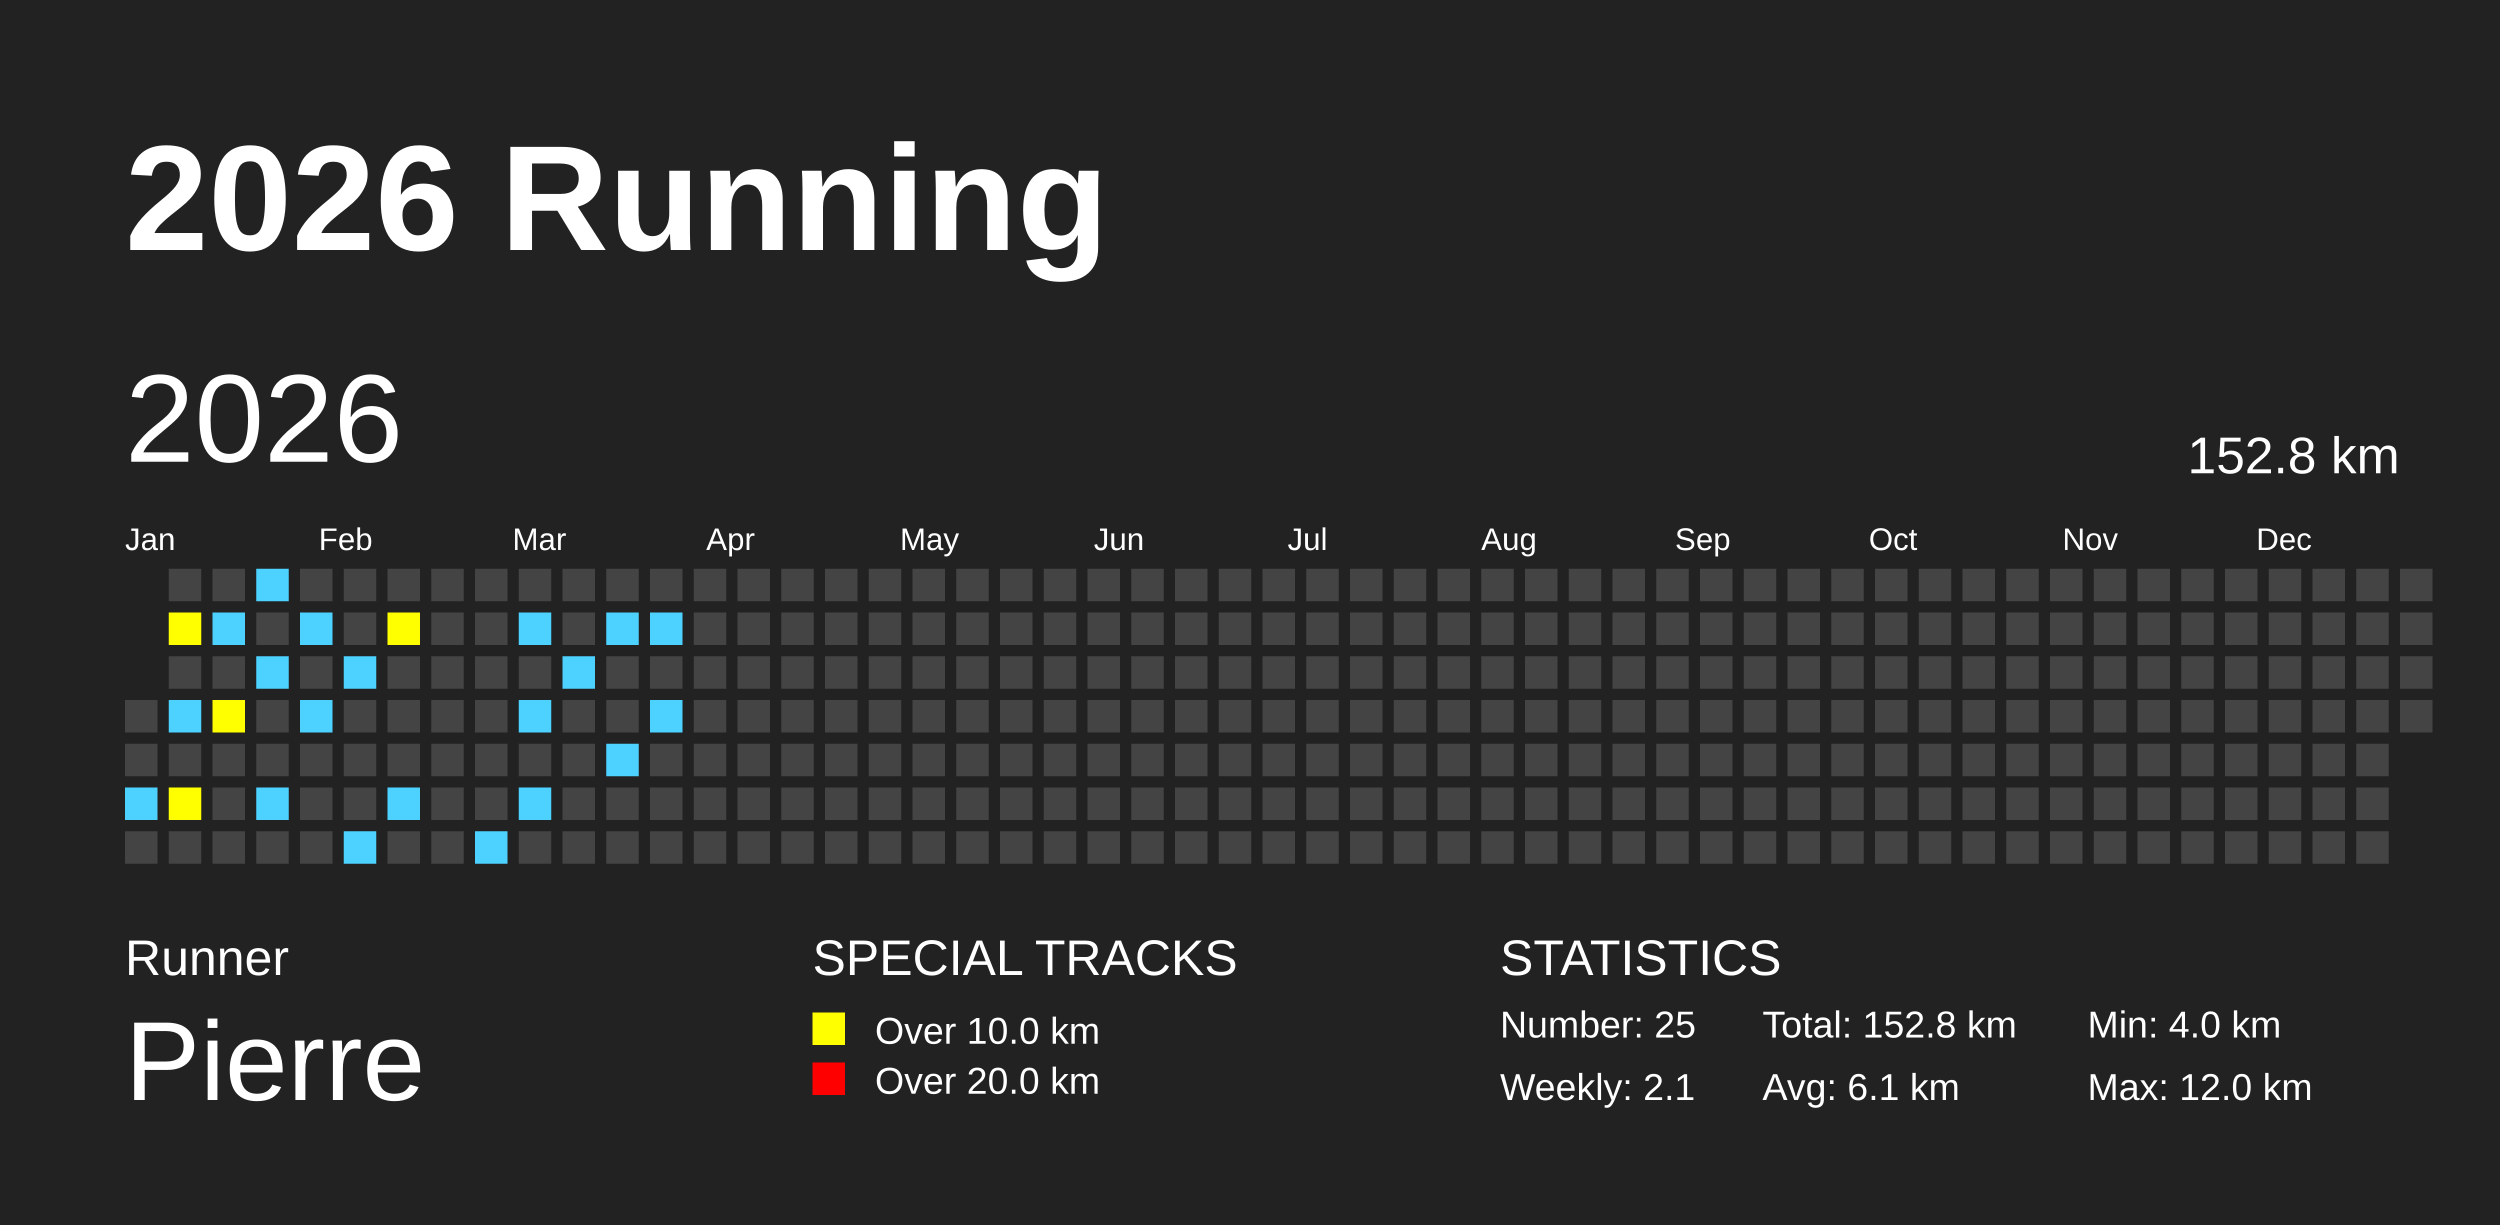
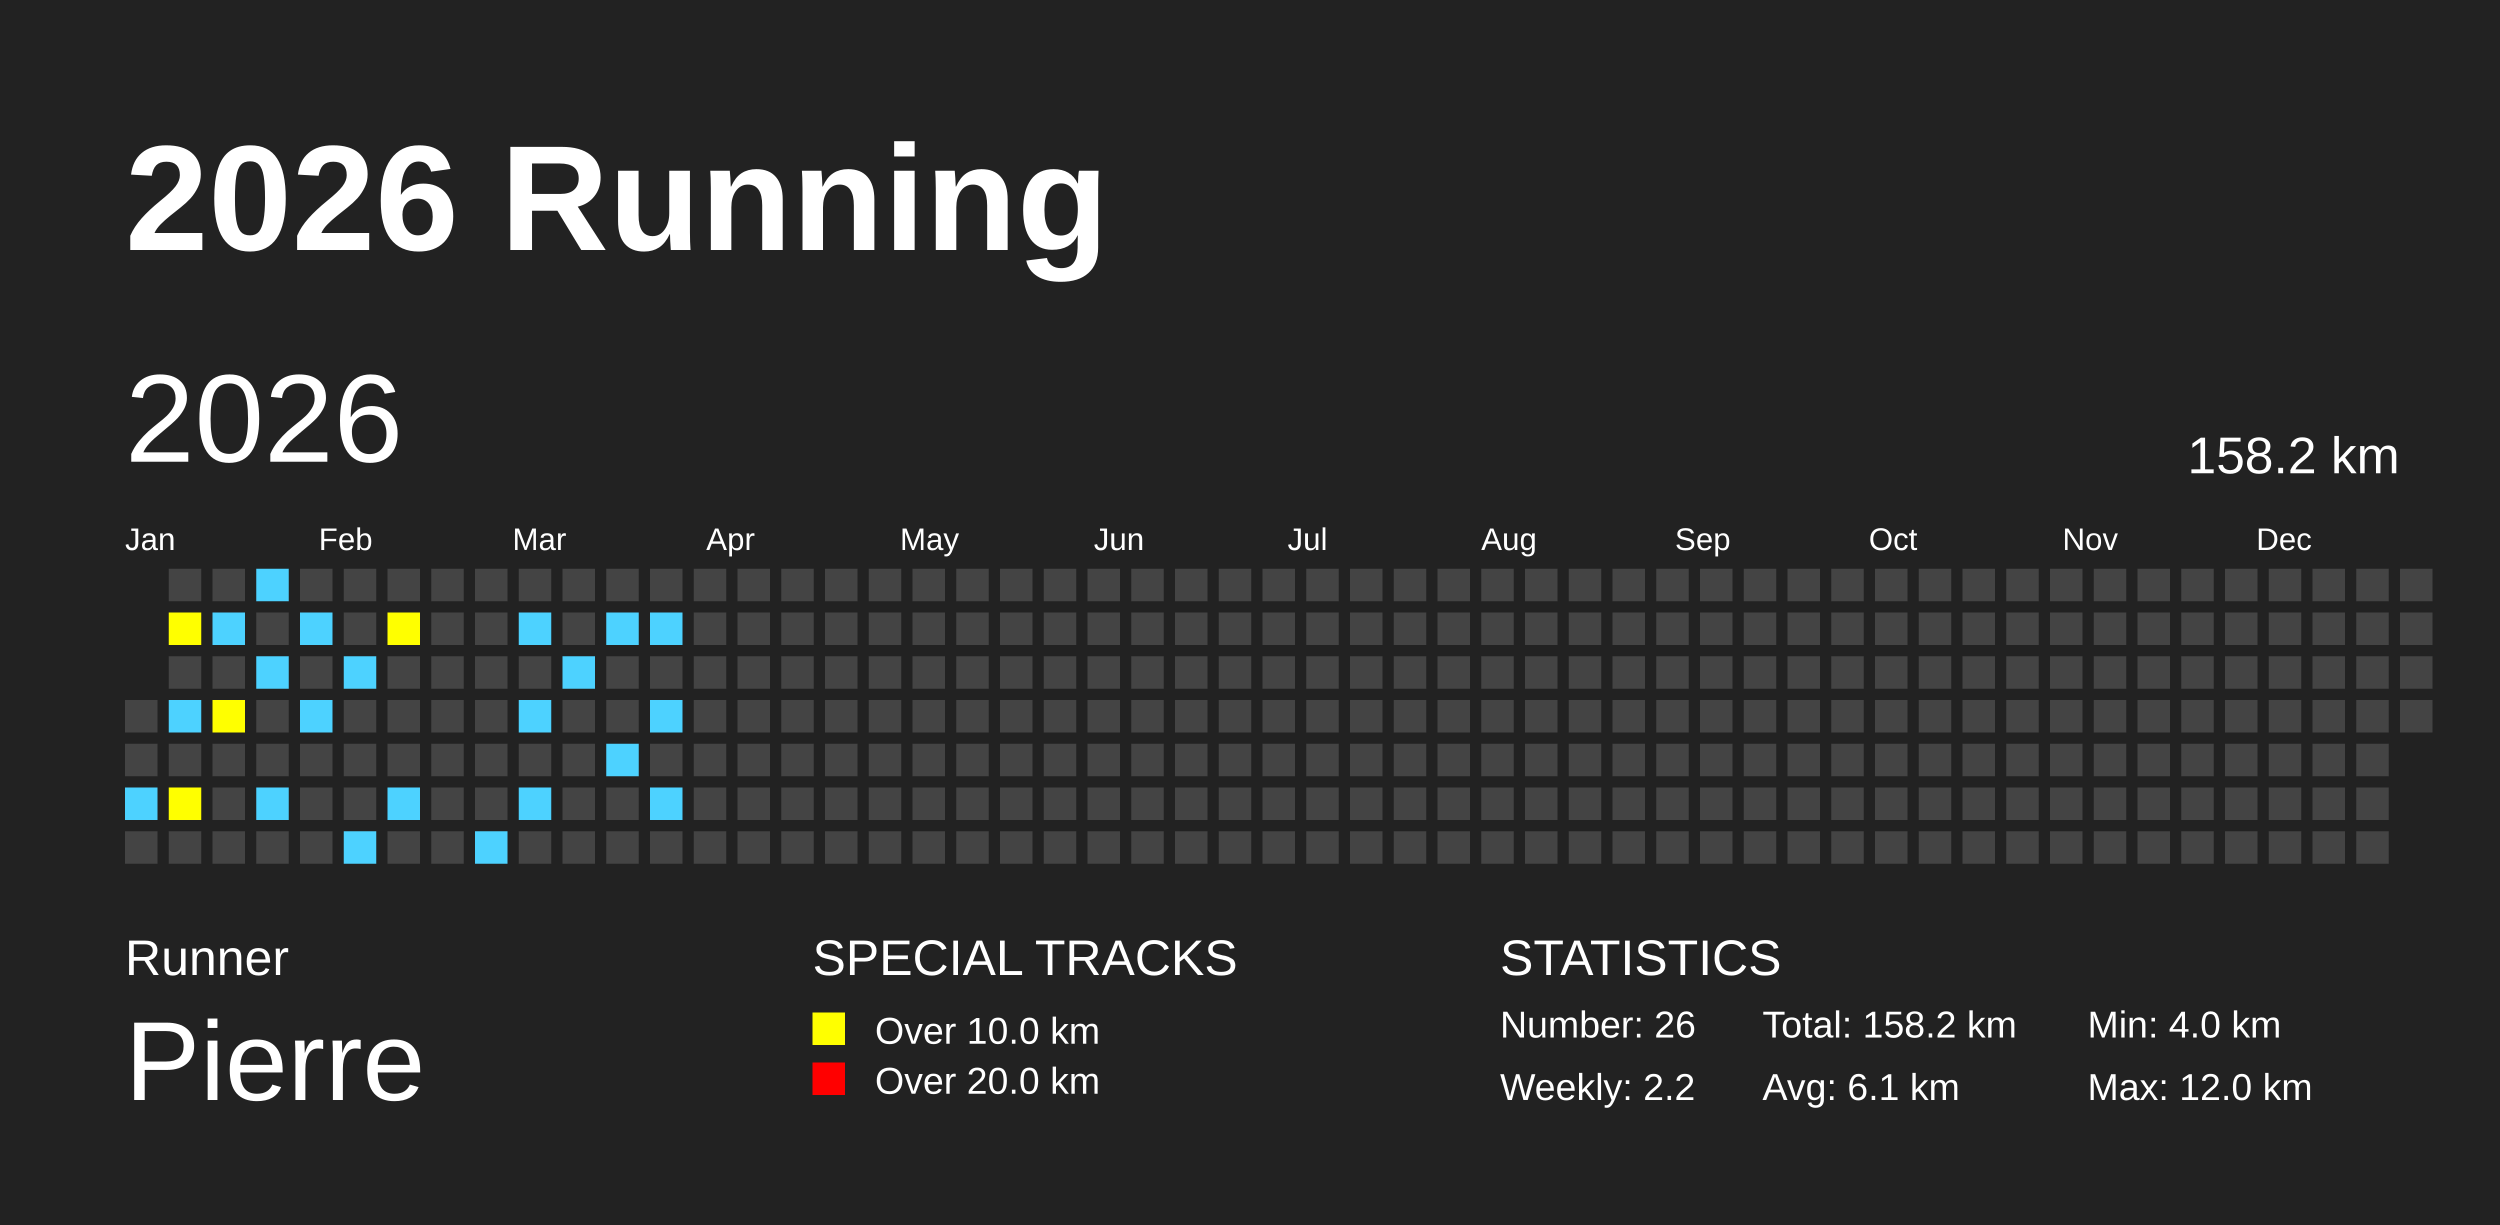
<svg xmlns="http://www.w3.org/2000/svg" baseProfile="full" height="98mm" version="1.1" viewBox="0,0,200,98" width="200mm">
  <defs />
  <rect fill="#222222" height="98" width="200" x="0" y="0" />
  <text fill="#FFFFFF" style="font-size:12px; font-family:Arial; font-weight:bold;" x="10" y="20">2026 Running</text>
  <text fill="#FFFFFF" style="font-size:4px; font-family:Arial" x="10" y="78">Runner</text>
  <text fill="#FFFFFF" style="font-size:9px; font-family:Arial" x="10" y="88">Pierre</text>
  <text fill="#FFFFFF" style="font-size:4px; font-family:Arial" x="65" y="78">SPECIAL TRACKS</text>
  <rect fill="yellow" height="2.6" width="2.6" x="65" y="81" />
  <text fill="#FFFFFF" style="font-size:3px; font-family:Arial" x="70" y="83.5">Over 10.0 km</text>
  <rect fill="red" height="2.6" width="2.6" x="65" y="85" />
  <text fill="#FFFFFF" style="font-size:3px; font-family:Arial" x="70" y="87.5">Over 20.0 km</text>
  <text fill="#FFFFFF" style="font-size:4px; font-family:Arial" x="120" y="78">STATISTICS</text>
-   <text fill="#FFFFFF" style="font-size:3px; font-family:Arial" x="120" y="83">Number: 25</text>
-   <text fill="#FFFFFF" style="font-size:3px; font-family:Arial" x="120" y="88">Weekly: 2.1</text>
-   <text fill="#FFFFFF" style="font-size:3px; font-family:Arial" x="141" y="83">Total: 152.8 km</text>
+   <text fill="#FFFFFF" style="font-size:3px; font-family:Arial" x="120" y="83">Number: 26</text>
+   <text fill="#FFFFFF" style="font-size:3px; font-family:Arial" x="120" y="88">Weekly: 2.2</text>
+   <text fill="#FFFFFF" style="font-size:3px; font-family:Arial" x="141" y="83">Total: 158.2 km</text>
  <text fill="#FFFFFF" style="font-size:3px; font-family:Arial" x="141" y="88">Avg: 6.1 km</text>
  <text fill="#FFFFFF" style="font-size:3px; font-family:Arial" x="167" y="83">Min: 4.0 km</text>
  <text fill="#FFFFFF" style="font-size:3px; font-family:Arial" x="167" y="88">Max: 12.0 km</text>
  <text dominant-baseline="hanging" fill="#FFFFFF" style="font-size:10.0px; font-family:Arial;" x="10" y="30">2026</text>
-   <text dominant-baseline="hanging" fill="#FFFFFF" style="font-size:4.125px; font-family:Arial;" x="175" y="35">152.8 km</text>
+   <text dominant-baseline="hanging" fill="#FFFFFF" style="font-size:4.125px; font-family:Arial;" x="175" y="35">158.2 km</text>
  <text fill="#FFFFFF" style="font-size:2.5px; font-family:Arial" x="10.0" y="44">Jan</text>
  <text fill="#FFFFFF" style="font-size:2.5px; font-family:Arial" x="25.5" y="44">Feb</text>
  <text fill="#FFFFFF" style="font-size:2.5px; font-family:Arial" x="41.0" y="44">Mar</text>
  <text fill="#FFFFFF" style="font-size:2.5px; font-family:Arial" x="56.5" y="44">Apr</text>
  <text fill="#FFFFFF" style="font-size:2.5px; font-family:Arial" x="72.0" y="44">May</text>
  <text fill="#FFFFFF" style="font-size:2.5px; font-family:Arial" x="87.5" y="44">Jun</text>
  <text fill="#FFFFFF" style="font-size:2.5px; font-family:Arial" x="103.0" y="44">Jul</text>
  <text fill="#FFFFFF" style="font-size:2.5px; font-family:Arial" x="118.5" y="44">Aug</text>
  <text fill="#FFFFFF" style="font-size:2.5px; font-family:Arial" x="134.0" y="44">Sep</text>
  <text fill="#FFFFFF" style="font-size:2.5px; font-family:Arial" x="149.5" y="44">Oct</text>
  <text fill="#FFFFFF" style="font-size:2.5px; font-family:Arial" x="165.0" y="44">Nov</text>
  <text fill="#FFFFFF" style="font-size:2.5px; font-family:Arial" x="180.5" y="44">Dec</text>
  <rect fill="#444444" height="2.6" width="2.6" x="10.0" y="56.0" />
  <rect fill="#444444" height="2.6" width="2.6" x="10.0" y="59.5" />
  <rect fill="#4DD2FF" height="2.6" width="2.6" x="10.0" y="63.0" />
  <rect fill="#444444" height="2.6" width="2.6" x="10.0" y="66.5" />
  <rect fill="#444444" height="2.6" width="2.6" x="13.5" y="45.5" />
  <rect fill="yellow" height="2.6" width="2.6" x="13.5" y="49.0" />
  <rect fill="#444444" height="2.6" width="2.6" x="13.5" y="52.5" />
  <rect fill="#4DD2FF" height="2.6" width="2.6" x="13.5" y="56.0" />
  <rect fill="#444444" height="2.6" width="2.6" x="13.5" y="59.5" />
  <rect fill="yellow" height="2.6" width="2.6" x="13.5" y="63.0" />
  <rect fill="#444444" height="2.6" width="2.6" x="13.5" y="66.5" />
  <rect fill="#444444" height="2.6" width="2.6" x="17.0" y="45.5" />
  <rect fill="#4DD2FF" height="2.6" width="2.6" x="17.0" y="49.0" />
  <rect fill="#444444" height="2.6" width="2.6" x="17.0" y="52.5" />
  <rect fill="yellow" height="2.6" width="2.6" x="17.0" y="56.0" />
  <rect fill="#444444" height="2.6" width="2.6" x="17.0" y="59.5" />
  <rect fill="#444444" height="2.6" width="2.6" x="17.0" y="63.0" />
  <rect fill="#444444" height="2.6" width="2.6" x="17.0" y="66.5" />
  <rect fill="#4DD2FF" height="2.6" width="2.6" x="20.5" y="45.5" />
  <rect fill="#444444" height="2.6" width="2.6" x="20.5" y="49.0" />
  <rect fill="#4DD2FF" height="2.6" width="2.6" x="20.5" y="52.5" />
  <rect fill="#444444" height="2.6" width="2.6" x="20.5" y="56.0" />
  <rect fill="#444444" height="2.6" width="2.6" x="20.5" y="59.5" />
  <rect fill="#4DD2FF" height="2.6" width="2.6" x="20.5" y="63.0" />
  <rect fill="#444444" height="2.6" width="2.6" x="20.5" y="66.5" />
  <rect fill="#444444" height="2.6" width="2.6" x="24.0" y="45.5" />
  <rect fill="#4DD2FF" height="2.6" width="2.6" x="24.0" y="49.0" />
  <rect fill="#444444" height="2.6" width="2.6" x="24.0" y="52.5" />
  <rect fill="#4DD2FF" height="2.6" width="2.6" x="24.0" y="56.0" />
  <rect fill="#444444" height="2.6" width="2.6" x="24.0" y="59.5" />
  <rect fill="#444444" height="2.6" width="2.6" x="24.0" y="63.0" />
  <rect fill="#444444" height="2.6" width="2.6" x="24.0" y="66.5" />
  <rect fill="#444444" height="2.6" width="2.6" x="27.5" y="45.5" />
  <rect fill="#444444" height="2.6" width="2.6" x="27.5" y="49.0" />
  <rect fill="#4DD2FF" height="2.6" width="2.6" x="27.5" y="52.5" />
  <rect fill="#444444" height="2.6" width="2.6" x="27.5" y="56.0" />
  <rect fill="#444444" height="2.6" width="2.6" x="27.5" y="59.5" />
  <rect fill="#444444" height="2.6" width="2.6" x="27.5" y="63.0" />
  <rect fill="#4DD2FF" height="2.6" width="2.6" x="27.5" y="66.5" />
  <rect fill="#444444" height="2.6" width="2.6" x="31.0" y="45.5" />
  <rect fill="yellow" height="2.6" width="2.6" x="31.0" y="49.0" />
  <rect fill="#444444" height="2.6" width="2.6" x="31.0" y="52.5" />
  <rect fill="#444444" height="2.6" width="2.6" x="31.0" y="56.0" />
  <rect fill="#444444" height="2.6" width="2.6" x="31.0" y="59.5" />
  <rect fill="#4DD2FF" height="2.6" width="2.6" x="31.0" y="63.0" />
  <rect fill="#444444" height="2.6" width="2.6" x="31.0" y="66.5" />
  <rect fill="#444444" height="2.6" width="2.6" x="34.5" y="45.5" />
  <rect fill="#444444" height="2.6" width="2.6" x="34.5" y="49.0" />
  <rect fill="#444444" height="2.6" width="2.6" x="34.5" y="52.5" />
  <rect fill="#444444" height="2.6" width="2.6" x="34.5" y="56.0" />
  <rect fill="#444444" height="2.6" width="2.6" x="34.5" y="59.5" />
  <rect fill="#444444" height="2.6" width="2.6" x="34.5" y="63.0" />
  <rect fill="#444444" height="2.6" width="2.6" x="34.5" y="66.5" />
  <rect fill="#444444" height="2.6" width="2.6" x="38.0" y="45.5" />
  <rect fill="#444444" height="2.6" width="2.6" x="38.0" y="49.0" />
  <rect fill="#444444" height="2.6" width="2.6" x="38.0" y="52.5" />
  <rect fill="#444444" height="2.6" width="2.6" x="38.0" y="56.0" />
  <rect fill="#444444" height="2.6" width="2.6" x="38.0" y="59.5" />
  <rect fill="#444444" height="2.6" width="2.6" x="38.0" y="63.0" />
  <rect fill="#4DD2FF" height="2.6" width="2.6" x="38.0" y="66.5" />
  <rect fill="#444444" height="2.6" width="2.6" x="41.5" y="45.5" />
  <rect fill="#4DD2FF" height="2.6" width="2.6" x="41.5" y="49.0" />
  <rect fill="#444444" height="2.6" width="2.6" x="41.5" y="52.5" />
  <rect fill="#4DD2FF" height="2.6" width="2.6" x="41.5" y="56.0" />
  <rect fill="#444444" height="2.6" width="2.6" x="41.5" y="59.5" />
  <rect fill="#4DD2FF" height="2.6" width="2.6" x="41.5" y="63.0" />
  <rect fill="#444444" height="2.6" width="2.6" x="41.5" y="66.5" />
  <rect fill="#444444" height="2.6" width="2.6" x="45.0" y="45.5" />
  <rect fill="#444444" height="2.6" width="2.6" x="45.0" y="49.0" />
  <rect fill="#4DD2FF" height="2.6" width="2.6" x="45.0" y="52.5" />
  <rect fill="#444444" height="2.6" width="2.6" x="45.0" y="56.0" />
  <rect fill="#444444" height="2.6" width="2.6" x="45.0" y="59.5" />
  <rect fill="#444444" height="2.6" width="2.6" x="45.0" y="63.0" />
  <rect fill="#444444" height="2.6" width="2.6" x="45.0" y="66.5" />
  <rect fill="#444444" height="2.6" width="2.6" x="48.5" y="45.5" />
  <rect fill="#4DD2FF" height="2.6" width="2.6" x="48.5" y="49.0" />
  <rect fill="#444444" height="2.6" width="2.6" x="48.5" y="52.5" />
  <rect fill="#444444" height="2.6" width="2.6" x="48.5" y="56.0" />
  <rect fill="#4DD2FF" height="2.6" width="2.6" x="48.5" y="59.5" />
  <rect fill="#444444" height="2.6" width="2.6" x="48.5" y="63.0" />
  <rect fill="#444444" height="2.6" width="2.6" x="48.5" y="66.5" />
  <rect fill="#444444" height="2.6" width="2.6" x="52.0" y="45.5" />
  <rect fill="#4DD2FF" height="2.6" width="2.6" x="52.0" y="49.0" />
  <rect fill="#444444" height="2.6" width="2.6" x="52.0" y="52.5" />
  <rect fill="#4DD2FF" height="2.6" width="2.6" x="52.0" y="56.0" />
  <rect fill="#444444" height="2.6" width="2.6" x="52.0" y="59.5" />
-   <rect fill="#444444" height="2.6" width="2.6" x="52.0" y="63.0" />
+   <rect fill="#4DD2FF" height="2.6" width="2.6" x="52.0" y="63.0" />
  <rect fill="#444444" height="2.6" width="2.6" x="52.0" y="66.5" />
  <rect fill="#444444" height="2.6" width="2.6" x="55.5" y="45.5" />
  <rect fill="#444444" height="2.6" width="2.6" x="55.5" y="49.0" />
  <rect fill="#444444" height="2.6" width="2.6" x="55.5" y="52.5" />
  <rect fill="#444444" height="2.6" width="2.6" x="55.5" y="56.0" />
  <rect fill="#444444" height="2.6" width="2.6" x="55.5" y="59.5" />
  <rect fill="#444444" height="2.6" width="2.6" x="55.5" y="63.0" />
  <rect fill="#444444" height="2.6" width="2.6" x="55.5" y="66.5" />
  <rect fill="#444444" height="2.6" width="2.6" x="59.0" y="45.5" />
  <rect fill="#444444" height="2.6" width="2.6" x="59.0" y="49.0" />
  <rect fill="#444444" height="2.6" width="2.6" x="59.0" y="52.5" />
  <rect fill="#444444" height="2.6" width="2.6" x="59.0" y="56.0" />
  <rect fill="#444444" height="2.6" width="2.6" x="59.0" y="59.5" />
  <rect fill="#444444" height="2.6" width="2.6" x="59.0" y="63.0" />
  <rect fill="#444444" height="2.6" width="2.6" x="59.0" y="66.5" />
  <rect fill="#444444" height="2.6" width="2.6" x="62.5" y="45.5" />
  <rect fill="#444444" height="2.6" width="2.6" x="62.5" y="49.0" />
  <rect fill="#444444" height="2.6" width="2.6" x="62.5" y="52.5" />
  <rect fill="#444444" height="2.6" width="2.6" x="62.5" y="56.0" />
  <rect fill="#444444" height="2.6" width="2.6" x="62.5" y="59.5" />
  <rect fill="#444444" height="2.6" width="2.6" x="62.5" y="63.0" />
  <rect fill="#444444" height="2.6" width="2.6" x="62.5" y="66.5" />
  <rect fill="#444444" height="2.6" width="2.6" x="66.0" y="45.5" />
  <rect fill="#444444" height="2.6" width="2.6" x="66.0" y="49.0" />
  <rect fill="#444444" height="2.6" width="2.6" x="66.0" y="52.5" />
  <rect fill="#444444" height="2.6" width="2.6" x="66.0" y="56.0" />
  <rect fill="#444444" height="2.6" width="2.6" x="66.0" y="59.5" />
  <rect fill="#444444" height="2.6" width="2.6" x="66.0" y="63.0" />
  <rect fill="#444444" height="2.6" width="2.6" x="66.0" y="66.5" />
  <rect fill="#444444" height="2.6" width="2.6" x="69.5" y="45.5" />
  <rect fill="#444444" height="2.6" width="2.6" x="69.5" y="49.0" />
  <rect fill="#444444" height="2.6" width="2.6" x="69.5" y="52.5" />
  <rect fill="#444444" height="2.6" width="2.6" x="69.5" y="56.0" />
  <rect fill="#444444" height="2.6" width="2.6" x="69.5" y="59.5" />
  <rect fill="#444444" height="2.6" width="2.6" x="69.5" y="63.0" />
  <rect fill="#444444" height="2.6" width="2.6" x="69.5" y="66.5" />
  <rect fill="#444444" height="2.6" width="2.6" x="73.0" y="45.5" />
  <rect fill="#444444" height="2.6" width="2.6" x="73.0" y="49.0" />
  <rect fill="#444444" height="2.6" width="2.6" x="73.0" y="52.5" />
  <rect fill="#444444" height="2.6" width="2.6" x="73.0" y="56.0" />
  <rect fill="#444444" height="2.6" width="2.6" x="73.0" y="59.5" />
  <rect fill="#444444" height="2.6" width="2.6" x="73.0" y="63.0" />
  <rect fill="#444444" height="2.6" width="2.6" x="73.0" y="66.5" />
  <rect fill="#444444" height="2.6" width="2.6" x="76.5" y="45.5" />
  <rect fill="#444444" height="2.6" width="2.6" x="76.5" y="49.0" />
  <rect fill="#444444" height="2.6" width="2.6" x="76.5" y="52.5" />
  <rect fill="#444444" height="2.6" width="2.6" x="76.5" y="56.0" />
  <rect fill="#444444" height="2.6" width="2.6" x="76.5" y="59.5" />
  <rect fill="#444444" height="2.6" width="2.6" x="76.5" y="63.0" />
  <rect fill="#444444" height="2.6" width="2.6" x="76.5" y="66.5" />
  <rect fill="#444444" height="2.6" width="2.6" x="80.0" y="45.5" />
  <rect fill="#444444" height="2.6" width="2.6" x="80.0" y="49.0" />
  <rect fill="#444444" height="2.6" width="2.6" x="80.0" y="52.5" />
  <rect fill="#444444" height="2.6" width="2.6" x="80.0" y="56.0" />
  <rect fill="#444444" height="2.6" width="2.6" x="80.0" y="59.5" />
  <rect fill="#444444" height="2.6" width="2.6" x="80.0" y="63.0" />
  <rect fill="#444444" height="2.6" width="2.6" x="80.0" y="66.5" />
  <rect fill="#444444" height="2.6" width="2.6" x="83.5" y="45.5" />
  <rect fill="#444444" height="2.6" width="2.6" x="83.5" y="49.0" />
  <rect fill="#444444" height="2.6" width="2.6" x="83.5" y="52.5" />
  <rect fill="#444444" height="2.6" width="2.6" x="83.5" y="56.0" />
  <rect fill="#444444" height="2.6" width="2.6" x="83.5" y="59.5" />
  <rect fill="#444444" height="2.6" width="2.6" x="83.5" y="63.0" />
  <rect fill="#444444" height="2.6" width="2.6" x="83.5" y="66.5" />
  <rect fill="#444444" height="2.6" width="2.6" x="87.0" y="45.5" />
  <rect fill="#444444" height="2.6" width="2.6" x="87.0" y="49.0" />
  <rect fill="#444444" height="2.6" width="2.6" x="87.0" y="52.5" />
  <rect fill="#444444" height="2.6" width="2.6" x="87.0" y="56.0" />
  <rect fill="#444444" height="2.6" width="2.6" x="87.0" y="59.5" />
  <rect fill="#444444" height="2.6" width="2.6" x="87.0" y="63.0" />
  <rect fill="#444444" height="2.6" width="2.6" x="87.0" y="66.5" />
  <rect fill="#444444" height="2.6" width="2.6" x="90.5" y="45.5" />
  <rect fill="#444444" height="2.6" width="2.6" x="90.5" y="49.0" />
  <rect fill="#444444" height="2.6" width="2.6" x="90.5" y="52.5" />
  <rect fill="#444444" height="2.6" width="2.6" x="90.5" y="56.0" />
  <rect fill="#444444" height="2.6" width="2.6" x="90.5" y="59.5" />
  <rect fill="#444444" height="2.6" width="2.6" x="90.5" y="63.0" />
  <rect fill="#444444" height="2.6" width="2.6" x="90.5" y="66.5" />
  <rect fill="#444444" height="2.6" width="2.6" x="94.0" y="45.5" />
  <rect fill="#444444" height="2.6" width="2.6" x="94.0" y="49.0" />
  <rect fill="#444444" height="2.6" width="2.6" x="94.0" y="52.5" />
  <rect fill="#444444" height="2.6" width="2.6" x="94.0" y="56.0" />
  <rect fill="#444444" height="2.6" width="2.6" x="94.0" y="59.5" />
  <rect fill="#444444" height="2.6" width="2.6" x="94.0" y="63.0" />
  <rect fill="#444444" height="2.6" width="2.6" x="94.0" y="66.5" />
  <rect fill="#444444" height="2.6" width="2.6" x="97.5" y="45.5" />
  <rect fill="#444444" height="2.6" width="2.6" x="97.5" y="49.0" />
  <rect fill="#444444" height="2.6" width="2.6" x="97.5" y="52.5" />
  <rect fill="#444444" height="2.6" width="2.6" x="97.5" y="56.0" />
  <rect fill="#444444" height="2.6" width="2.6" x="97.5" y="59.5" />
  <rect fill="#444444" height="2.6" width="2.6" x="97.5" y="63.0" />
  <rect fill="#444444" height="2.6" width="2.6" x="97.5" y="66.5" />
  <rect fill="#444444" height="2.6" width="2.6" x="101.0" y="45.5" />
  <rect fill="#444444" height="2.6" width="2.6" x="101.0" y="49.0" />
  <rect fill="#444444" height="2.6" width="2.6" x="101.0" y="52.5" />
  <rect fill="#444444" height="2.6" width="2.6" x="101.0" y="56.0" />
  <rect fill="#444444" height="2.6" width="2.6" x="101.0" y="59.5" />
  <rect fill="#444444" height="2.6" width="2.6" x="101.0" y="63.0" />
  <rect fill="#444444" height="2.6" width="2.6" x="101.0" y="66.5" />
  <rect fill="#444444" height="2.6" width="2.6" x="104.5" y="45.5" />
  <rect fill="#444444" height="2.6" width="2.6" x="104.5" y="49.0" />
  <rect fill="#444444" height="2.6" width="2.6" x="104.5" y="52.5" />
  <rect fill="#444444" height="2.6" width="2.6" x="104.5" y="56.0" />
  <rect fill="#444444" height="2.6" width="2.6" x="104.5" y="59.5" />
  <rect fill="#444444" height="2.6" width="2.6" x="104.5" y="63.0" />
  <rect fill="#444444" height="2.6" width="2.6" x="104.5" y="66.5" />
  <rect fill="#444444" height="2.6" width="2.6" x="108.0" y="45.5" />
  <rect fill="#444444" height="2.6" width="2.6" x="108.0" y="49.0" />
  <rect fill="#444444" height="2.6" width="2.6" x="108.0" y="52.5" />
  <rect fill="#444444" height="2.6" width="2.6" x="108.0" y="56.0" />
  <rect fill="#444444" height="2.6" width="2.6" x="108.0" y="59.5" />
  <rect fill="#444444" height="2.6" width="2.6" x="108.0" y="63.0" />
  <rect fill="#444444" height="2.6" width="2.6" x="108.0" y="66.5" />
  <rect fill="#444444" height="2.6" width="2.6" x="111.5" y="45.5" />
  <rect fill="#444444" height="2.6" width="2.6" x="111.5" y="49.0" />
  <rect fill="#444444" height="2.6" width="2.6" x="111.5" y="52.5" />
  <rect fill="#444444" height="2.6" width="2.6" x="111.5" y="56.0" />
  <rect fill="#444444" height="2.6" width="2.6" x="111.5" y="59.5" />
  <rect fill="#444444" height="2.6" width="2.6" x="111.5" y="63.0" />
  <rect fill="#444444" height="2.6" width="2.6" x="111.5" y="66.5" />
  <rect fill="#444444" height="2.6" width="2.6" x="115.0" y="45.5" />
  <rect fill="#444444" height="2.6" width="2.6" x="115.0" y="49.0" />
  <rect fill="#444444" height="2.6" width="2.6" x="115.0" y="52.5" />
  <rect fill="#444444" height="2.6" width="2.6" x="115.0" y="56.0" />
  <rect fill="#444444" height="2.6" width="2.6" x="115.0" y="59.5" />
  <rect fill="#444444" height="2.6" width="2.6" x="115.0" y="63.0" />
  <rect fill="#444444" height="2.6" width="2.6" x="115.0" y="66.5" />
  <rect fill="#444444" height="2.6" width="2.6" x="118.5" y="45.5" />
  <rect fill="#444444" height="2.6" width="2.6" x="118.5" y="49.0" />
  <rect fill="#444444" height="2.6" width="2.6" x="118.5" y="52.5" />
  <rect fill="#444444" height="2.6" width="2.6" x="118.5" y="56.0" />
  <rect fill="#444444" height="2.6" width="2.6" x="118.5" y="59.5" />
  <rect fill="#444444" height="2.6" width="2.6" x="118.5" y="63.0" />
  <rect fill="#444444" height="2.6" width="2.6" x="118.5" y="66.5" />
  <rect fill="#444444" height="2.6" width="2.6" x="122.0" y="45.5" />
  <rect fill="#444444" height="2.6" width="2.6" x="122.0" y="49.0" />
  <rect fill="#444444" height="2.6" width="2.6" x="122.0" y="52.5" />
  <rect fill="#444444" height="2.6" width="2.6" x="122.0" y="56.0" />
  <rect fill="#444444" height="2.6" width="2.6" x="122.0" y="59.5" />
  <rect fill="#444444" height="2.6" width="2.6" x="122.0" y="63.0" />
  <rect fill="#444444" height="2.6" width="2.6" x="122.0" y="66.5" />
  <rect fill="#444444" height="2.6" width="2.6" x="125.5" y="45.5" />
  <rect fill="#444444" height="2.6" width="2.6" x="125.5" y="49.0" />
  <rect fill="#444444" height="2.6" width="2.6" x="125.5" y="52.5" />
  <rect fill="#444444" height="2.6" width="2.6" x="125.5" y="56.0" />
  <rect fill="#444444" height="2.6" width="2.6" x="125.5" y="59.5" />
  <rect fill="#444444" height="2.6" width="2.6" x="125.5" y="63.0" />
  <rect fill="#444444" height="2.6" width="2.6" x="125.5" y="66.5" />
  <rect fill="#444444" height="2.6" width="2.6" x="129.0" y="45.5" />
  <rect fill="#444444" height="2.6" width="2.6" x="129.0" y="49.0" />
  <rect fill="#444444" height="2.6" width="2.6" x="129.0" y="52.5" />
  <rect fill="#444444" height="2.6" width="2.6" x="129.0" y="56.0" />
  <rect fill="#444444" height="2.6" width="2.6" x="129.0" y="59.5" />
  <rect fill="#444444" height="2.6" width="2.6" x="129.0" y="63.0" />
  <rect fill="#444444" height="2.6" width="2.6" x="129.0" y="66.5" />
  <rect fill="#444444" height="2.6" width="2.6" x="132.5" y="45.5" />
  <rect fill="#444444" height="2.6" width="2.6" x="132.5" y="49.0" />
  <rect fill="#444444" height="2.6" width="2.6" x="132.5" y="52.5" />
  <rect fill="#444444" height="2.6" width="2.6" x="132.5" y="56.0" />
  <rect fill="#444444" height="2.6" width="2.6" x="132.5" y="59.5" />
  <rect fill="#444444" height="2.6" width="2.6" x="132.5" y="63.0" />
  <rect fill="#444444" height="2.6" width="2.6" x="132.5" y="66.5" />
  <rect fill="#444444" height="2.6" width="2.6" x="136.0" y="45.5" />
  <rect fill="#444444" height="2.6" width="2.6" x="136.0" y="49.0" />
  <rect fill="#444444" height="2.6" width="2.6" x="136.0" y="52.5" />
  <rect fill="#444444" height="2.6" width="2.6" x="136.0" y="56.0" />
  <rect fill="#444444" height="2.6" width="2.6" x="136.0" y="59.5" />
  <rect fill="#444444" height="2.6" width="2.6" x="136.0" y="63.0" />
  <rect fill="#444444" height="2.6" width="2.6" x="136.0" y="66.5" />
  <rect fill="#444444" height="2.6" width="2.6" x="139.5" y="45.5" />
  <rect fill="#444444" height="2.6" width="2.6" x="139.5" y="49.0" />
  <rect fill="#444444" height="2.6" width="2.6" x="139.5" y="52.5" />
  <rect fill="#444444" height="2.6" width="2.6" x="139.5" y="56.0" />
  <rect fill="#444444" height="2.6" width="2.6" x="139.5" y="59.5" />
  <rect fill="#444444" height="2.6" width="2.6" x="139.5" y="63.0" />
  <rect fill="#444444" height="2.6" width="2.6" x="139.5" y="66.5" />
  <rect fill="#444444" height="2.6" width="2.6" x="143.0" y="45.5" />
  <rect fill="#444444" height="2.6" width="2.6" x="143.0" y="49.0" />
  <rect fill="#444444" height="2.6" width="2.6" x="143.0" y="52.5" />
  <rect fill="#444444" height="2.6" width="2.6" x="143.0" y="56.0" />
  <rect fill="#444444" height="2.6" width="2.6" x="143.0" y="59.5" />
  <rect fill="#444444" height="2.6" width="2.6" x="143.0" y="63.0" />
  <rect fill="#444444" height="2.6" width="2.6" x="143.0" y="66.5" />
  <rect fill="#444444" height="2.6" width="2.6" x="146.5" y="45.5" />
  <rect fill="#444444" height="2.6" width="2.6" x="146.5" y="49.0" />
  <rect fill="#444444" height="2.6" width="2.6" x="146.5" y="52.5" />
  <rect fill="#444444" height="2.6" width="2.6" x="146.5" y="56.0" />
  <rect fill="#444444" height="2.6" width="2.6" x="146.5" y="59.5" />
  <rect fill="#444444" height="2.6" width="2.6" x="146.5" y="63.0" />
  <rect fill="#444444" height="2.6" width="2.6" x="146.5" y="66.5" />
  <rect fill="#444444" height="2.6" width="2.6" x="150.0" y="45.5" />
  <rect fill="#444444" height="2.6" width="2.6" x="150.0" y="49.0" />
  <rect fill="#444444" height="2.6" width="2.6" x="150.0" y="52.5" />
  <rect fill="#444444" height="2.6" width="2.6" x="150.0" y="56.0" />
  <rect fill="#444444" height="2.6" width="2.6" x="150.0" y="59.5" />
  <rect fill="#444444" height="2.6" width="2.6" x="150.0" y="63.0" />
  <rect fill="#444444" height="2.6" width="2.6" x="150.0" y="66.5" />
  <rect fill="#444444" height="2.6" width="2.6" x="153.5" y="45.5" />
  <rect fill="#444444" height="2.6" width="2.6" x="153.5" y="49.0" />
  <rect fill="#444444" height="2.6" width="2.6" x="153.5" y="52.5" />
  <rect fill="#444444" height="2.6" width="2.6" x="153.5" y="56.0" />
  <rect fill="#444444" height="2.6" width="2.6" x="153.5" y="59.5" />
  <rect fill="#444444" height="2.6" width="2.6" x="153.5" y="63.0" />
  <rect fill="#444444" height="2.6" width="2.6" x="153.5" y="66.5" />
  <rect fill="#444444" height="2.6" width="2.6" x="157.0" y="45.5" />
  <rect fill="#444444" height="2.6" width="2.6" x="157.0" y="49.0" />
  <rect fill="#444444" height="2.6" width="2.6" x="157.0" y="52.5" />
  <rect fill="#444444" height="2.6" width="2.6" x="157.0" y="56.0" />
  <rect fill="#444444" height="2.6" width="2.6" x="157.0" y="59.5" />
  <rect fill="#444444" height="2.6" width="2.6" x="157.0" y="63.0" />
  <rect fill="#444444" height="2.6" width="2.6" x="157.0" y="66.5" />
  <rect fill="#444444" height="2.6" width="2.6" x="160.5" y="45.5" />
  <rect fill="#444444" height="2.6" width="2.6" x="160.5" y="49.0" />
  <rect fill="#444444" height="2.6" width="2.6" x="160.5" y="52.5" />
  <rect fill="#444444" height="2.6" width="2.6" x="160.5" y="56.0" />
  <rect fill="#444444" height="2.6" width="2.6" x="160.5" y="59.5" />
  <rect fill="#444444" height="2.6" width="2.6" x="160.5" y="63.0" />
  <rect fill="#444444" height="2.6" width="2.6" x="160.5" y="66.5" />
  <rect fill="#444444" height="2.6" width="2.6" x="164.0" y="45.5" />
  <rect fill="#444444" height="2.6" width="2.6" x="164.0" y="49.0" />
  <rect fill="#444444" height="2.6" width="2.6" x="164.0" y="52.5" />
  <rect fill="#444444" height="2.6" width="2.6" x="164.0" y="56.0" />
  <rect fill="#444444" height="2.6" width="2.6" x="164.0" y="59.5" />
  <rect fill="#444444" height="2.6" width="2.6" x="164.0" y="63.0" />
  <rect fill="#444444" height="2.6" width="2.6" x="164.0" y="66.5" />
  <rect fill="#444444" height="2.6" width="2.6" x="167.5" y="45.5" />
  <rect fill="#444444" height="2.6" width="2.6" x="167.5" y="49.0" />
  <rect fill="#444444" height="2.6" width="2.6" x="167.5" y="52.5" />
  <rect fill="#444444" height="2.6" width="2.6" x="167.5" y="56.0" />
  <rect fill="#444444" height="2.6" width="2.6" x="167.5" y="59.5" />
  <rect fill="#444444" height="2.6" width="2.6" x="167.5" y="63.0" />
  <rect fill="#444444" height="2.6" width="2.6" x="167.5" y="66.5" />
  <rect fill="#444444" height="2.6" width="2.6" x="171.0" y="45.5" />
  <rect fill="#444444" height="2.6" width="2.6" x="171.0" y="49.0" />
  <rect fill="#444444" height="2.6" width="2.6" x="171.0" y="52.5" />
  <rect fill="#444444" height="2.6" width="2.6" x="171.0" y="56.0" />
  <rect fill="#444444" height="2.6" width="2.6" x="171.0" y="59.5" />
  <rect fill="#444444" height="2.6" width="2.6" x="171.0" y="63.0" />
  <rect fill="#444444" height="2.6" width="2.6" x="171.0" y="66.5" />
  <rect fill="#444444" height="2.6" width="2.6" x="174.5" y="45.5" />
  <rect fill="#444444" height="2.6" width="2.6" x="174.5" y="49.0" />
  <rect fill="#444444" height="2.6" width="2.6" x="174.5" y="52.5" />
  <rect fill="#444444" height="2.6" width="2.6" x="174.5" y="56.0" />
  <rect fill="#444444" height="2.6" width="2.6" x="174.5" y="59.5" />
  <rect fill="#444444" height="2.6" width="2.6" x="174.5" y="63.0" />
  <rect fill="#444444" height="2.6" width="2.6" x="174.5" y="66.5" />
  <rect fill="#444444" height="2.6" width="2.6" x="178.0" y="45.5" />
  <rect fill="#444444" height="2.6" width="2.6" x="178.0" y="49.0" />
  <rect fill="#444444" height="2.6" width="2.6" x="178.0" y="52.5" />
  <rect fill="#444444" height="2.6" width="2.6" x="178.0" y="56.0" />
  <rect fill="#444444" height="2.6" width="2.6" x="178.0" y="59.5" />
  <rect fill="#444444" height="2.6" width="2.6" x="178.0" y="63.0" />
  <rect fill="#444444" height="2.6" width="2.6" x="178.0" y="66.5" />
  <rect fill="#444444" height="2.6" width="2.6" x="181.5" y="45.5" />
  <rect fill="#444444" height="2.6" width="2.6" x="181.5" y="49.0" />
  <rect fill="#444444" height="2.6" width="2.6" x="181.5" y="52.5" />
  <rect fill="#444444" height="2.6" width="2.6" x="181.5" y="56.0" />
  <rect fill="#444444" height="2.6" width="2.6" x="181.5" y="59.5" />
  <rect fill="#444444" height="2.6" width="2.6" x="181.5" y="63.0" />
  <rect fill="#444444" height="2.6" width="2.6" x="181.5" y="66.5" />
  <rect fill="#444444" height="2.6" width="2.6" x="185.0" y="45.5" />
  <rect fill="#444444" height="2.6" width="2.6" x="185.0" y="49.0" />
  <rect fill="#444444" height="2.6" width="2.6" x="185.0" y="52.5" />
  <rect fill="#444444" height="2.6" width="2.6" x="185.0" y="56.0" />
  <rect fill="#444444" height="2.6" width="2.6" x="185.0" y="59.5" />
  <rect fill="#444444" height="2.6" width="2.6" x="185.0" y="63.0" />
  <rect fill="#444444" height="2.6" width="2.6" x="185.0" y="66.5" />
  <rect fill="#444444" height="2.6" width="2.6" x="188.5" y="45.5" />
  <rect fill="#444444" height="2.6" width="2.6" x="188.5" y="49.0" />
  <rect fill="#444444" height="2.6" width="2.6" x="188.5" y="52.5" />
  <rect fill="#444444" height="2.6" width="2.6" x="188.5" y="56.0" />
  <rect fill="#444444" height="2.6" width="2.6" x="188.5" y="59.5" />
  <rect fill="#444444" height="2.6" width="2.6" x="188.5" y="63.0" />
  <rect fill="#444444" height="2.6" width="2.6" x="188.5" y="66.5" />
  <rect fill="#444444" height="2.6" width="2.6" x="192.0" y="45.5" />
  <rect fill="#444444" height="2.6" width="2.6" x="192.0" y="49.0" />
  <rect fill="#444444" height="2.6" width="2.6" x="192.0" y="52.5" />
  <rect fill="#444444" height="2.6" width="2.6" x="192.0" y="56.0" />
</svg>
